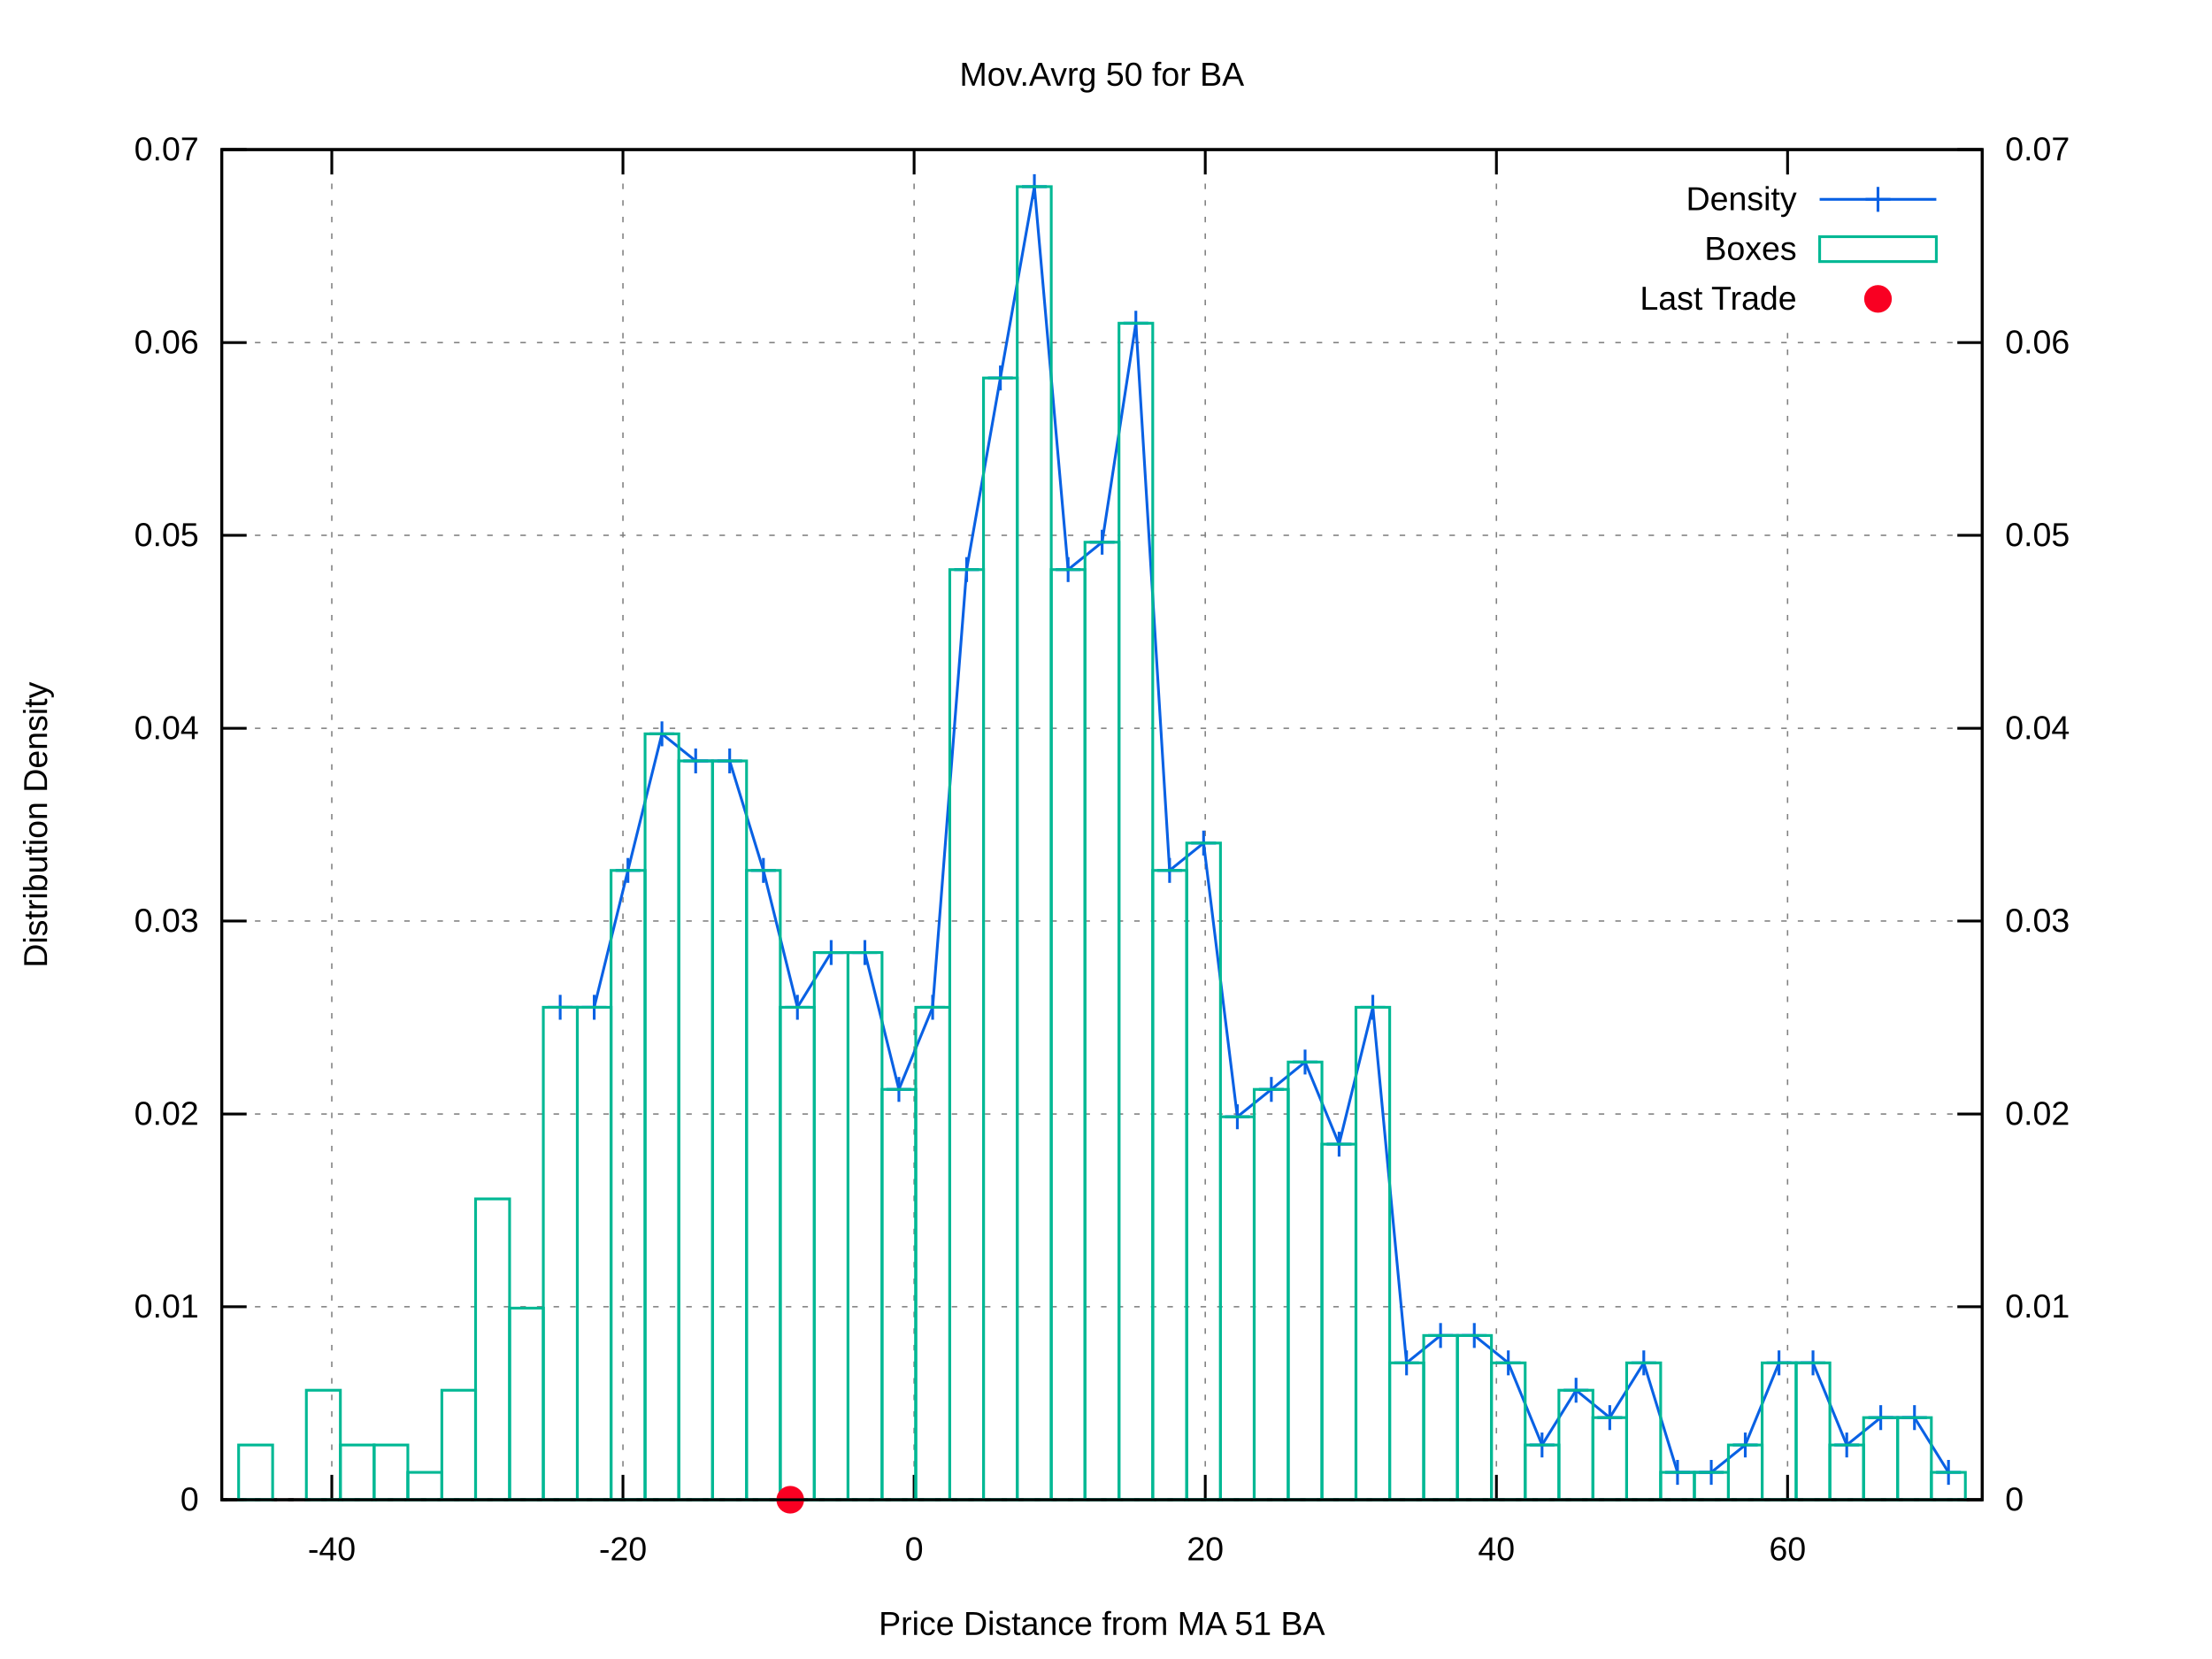
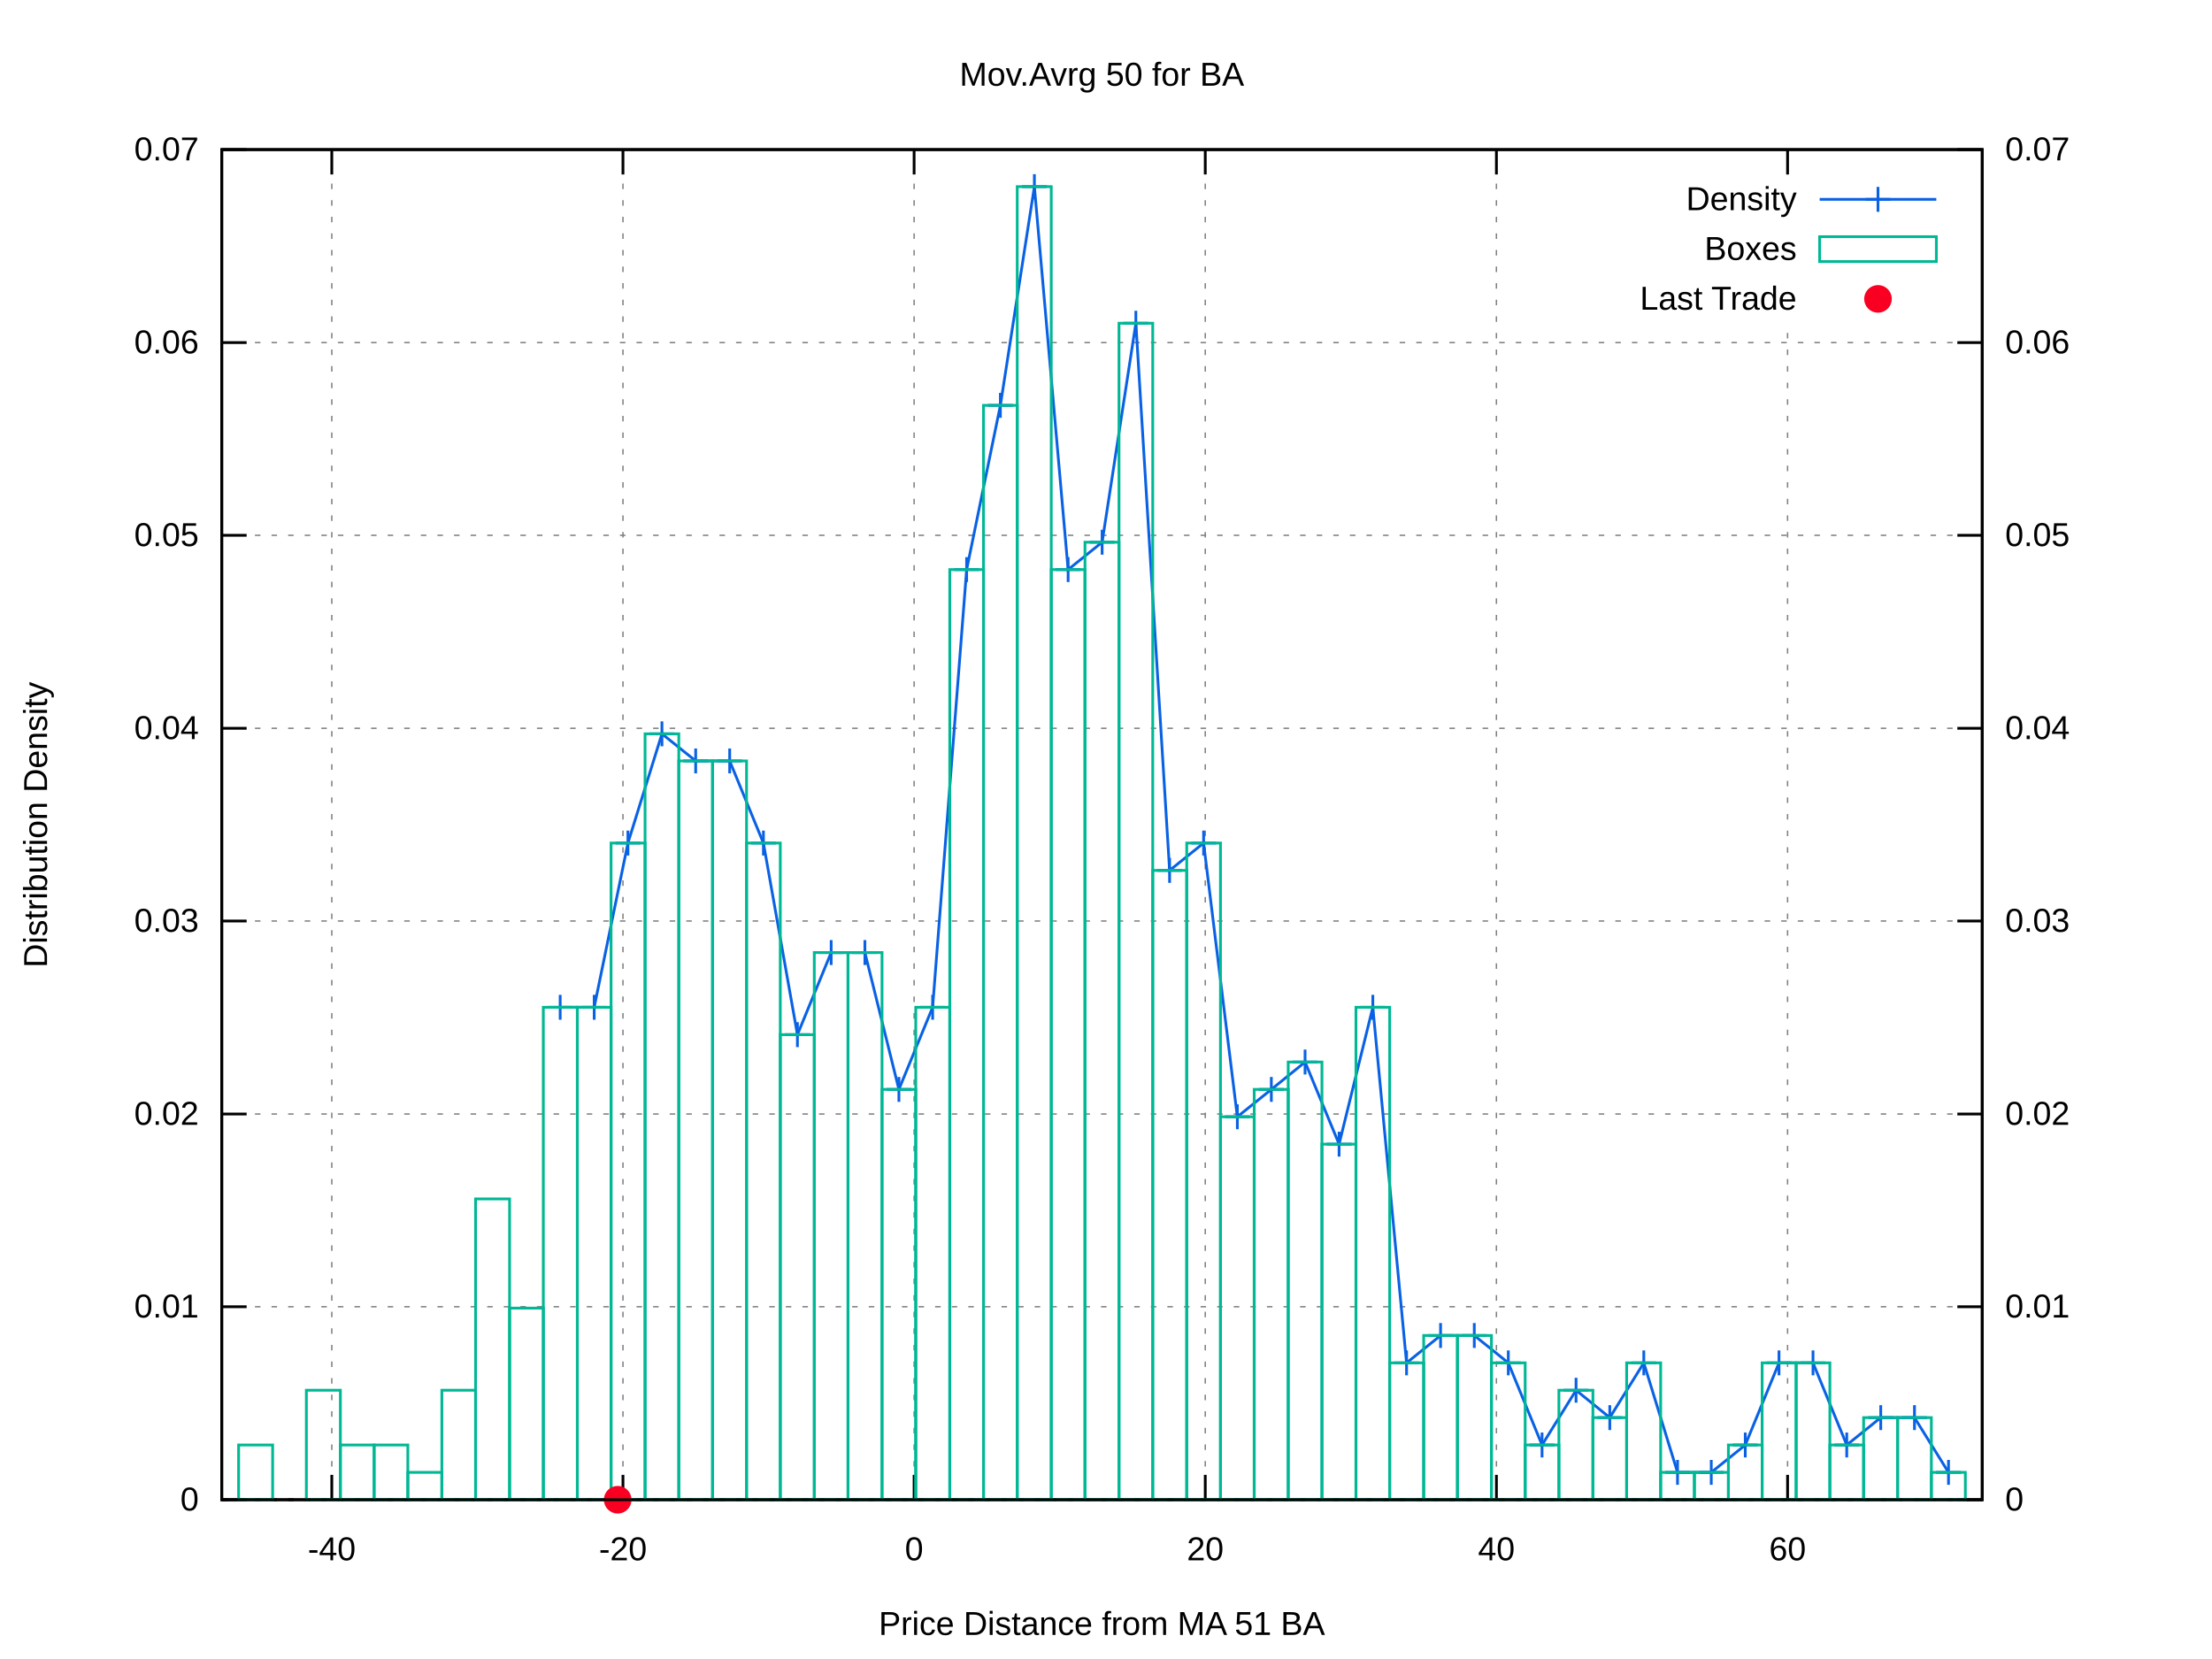
<svg xmlns="http://www.w3.org/2000/svg" xmlns:xlink="http://www.w3.org/1999/xlink" viewBox="0 0 800 600">
  <g id="gnuplot_canvas">
    <rect x="0" y="0" width="800" height="600" fill="#ffffff" />
    <defs>
      <circle id="gpDot" r="0.5" stroke-width="0.5" />
      <path id="gpPt0" stroke-width="0.222" stroke="currentColor" d="M-1,0 h2 M0,-1 v2" />
      <path id="gpPt1" stroke-width="0.222" stroke="currentColor" d="M-1,-1 L1,1 M1,-1 L-1,1" />
      <path id="gpPt2" stroke-width="0.222" stroke="currentColor" d="M-1,0 L1,0 M0,-1 L0,1 M-1,-1 L1,1 M-1,1 L1,-1" />
      <rect id="gpPt3" stroke-width="0.222" stroke="currentColor" x="-1" y="-1" width="2" height="2" />
      <rect id="gpPt4" stroke-width="0.222" stroke="currentColor" fill="currentColor" x="-1" y="-1" width="2" height="2" />
      <circle id="gpPt5" stroke-width="0.222" stroke="currentColor" cx="0" cy="0" r="1" />
      <use xlink:href="#gpPt5" id="gpPt6" fill="currentColor" stroke="none" />
      <path id="gpPt7" stroke-width="0.222" stroke="currentColor" d="M0,-1.33 L-1.33,0.67 L1.33,0.67 z" />
      <use xlink:href="#gpPt7" id="gpPt8" fill="currentColor" stroke="none" />
      <use xlink:href="#gpPt7" id="gpPt9" stroke="currentColor" transform="rotate(180)" />
      <use xlink:href="#gpPt9" id="gpPt10" fill="currentColor" stroke="none" />
      <use xlink:href="#gpPt3" id="gpPt11" stroke="currentColor" transform="rotate(45)" />
      <use xlink:href="#gpPt11" id="gpPt12" fill="currentColor" stroke="none" />
      <path id="gpPt13" stroke-width="0.222" stroke="currentColor" d="M0,1.330 L1.265,0.411 L0.782,-1.067 L-0.782,-1.076 L-1.265,0.411 z" />
      <use xlink:href="#gpPt13" id="gpPt14" fill="currentColor" stroke="none" />
      <filter id="textbox" filterUnits="objectBoundingBox" x="0" y="0" height="1" width="1">
        <feFlood flood-color="#FFFFFF" flood-opacity="1" result="bgnd" />
        <feComposite in="SourceGraphic" in2="bgnd" operator="atop" />
      </filter>
      <filter id="greybox" filterUnits="objectBoundingBox" x="0" y="0" height="1" width="1">
        <feFlood flood-color="lightgrey" flood-opacity="1" result="grey" />
        <feComposite in="SourceGraphic" in2="grey" operator="atop" />
      </filter>
    </defs>
    <g fill="none" color="#FFFFFF" stroke="black" stroke-width="1.00" stroke-linecap="butt" stroke-linejoin="miter">
</g>
    <g fill="none" color="black" stroke="currentColor" stroke-width="1.00" stroke-linecap="butt" stroke-linejoin="miter">
</g>
    <g fill="none" color="black" stroke="black" stroke-width="0.50" stroke-linecap="butt" stroke-linejoin="miter">
</g>
    <g fill="none" color="gray" stroke="currentColor" stroke-width="0.50" stroke-linecap="butt" stroke-linejoin="miter">
      <path stroke="gray" stroke-dasharray="2,4" class="gridline" d="M80.2,542.4 L716.9,542.4  " />
    </g>
    <g fill="none" color="gray" stroke="gray" stroke-width="1.00" stroke-linecap="butt" stroke-linejoin="miter">
</g>
    <g fill="none" color="black" stroke="currentColor" stroke-width="1.00" stroke-linecap="butt" stroke-linejoin="miter">
      <path stroke="black" d="M80.2,542.4 L89.2,542.4  " />
      <g transform="translate(71.9,546.3)" stroke="none" fill="black" font-family="arial" font-size="12.00" text-anchor="end">
        <text>
          <tspan font-family="arial"> 0</tspan>
        </text>
      </g>
    </g>
    <g fill="none" color="black" stroke="currentColor" stroke-width="1.00" stroke-linecap="butt" stroke-linejoin="miter">
</g>
    <g fill="none" color="black" stroke="black" stroke-width="0.50" stroke-linecap="butt" stroke-linejoin="miter">
</g>
    <g fill="none" color="gray" stroke="currentColor" stroke-width="0.50" stroke-linecap="butt" stroke-linejoin="miter">
      <path stroke="gray" stroke-dasharray="2,4" class="gridline" d="M80.2,472.6 L716.9,472.6  " />
    </g>
    <g fill="none" color="gray" stroke="gray" stroke-width="1.00" stroke-linecap="butt" stroke-linejoin="miter">
</g>
    <g fill="none" color="black" stroke="currentColor" stroke-width="1.00" stroke-linecap="butt" stroke-linejoin="miter">
      <path stroke="black" d="M80.2,472.6 L89.2,472.6  " />
      <g transform="translate(71.9,476.5)" stroke="none" fill="black" font-family="arial" font-size="12.00" text-anchor="end">
        <text>
          <tspan font-family="arial"> 0.01</tspan>
        </text>
      </g>
    </g>
    <g fill="none" color="black" stroke="currentColor" stroke-width="1.00" stroke-linecap="butt" stroke-linejoin="miter">
</g>
    <g fill="none" color="black" stroke="black" stroke-width="0.50" stroke-linecap="butt" stroke-linejoin="miter">
</g>
    <g fill="none" color="gray" stroke="currentColor" stroke-width="0.50" stroke-linecap="butt" stroke-linejoin="miter">
      <path stroke="gray" stroke-dasharray="2,4" class="gridline" d="M80.2,402.9 L716.9,402.9  " />
    </g>
    <g fill="none" color="gray" stroke="gray" stroke-width="1.00" stroke-linecap="butt" stroke-linejoin="miter">
</g>
    <g fill="none" color="black" stroke="currentColor" stroke-width="1.00" stroke-linecap="butt" stroke-linejoin="miter">
      <path stroke="black" d="M80.2,402.9 L89.2,402.9  " />
      <g transform="translate(71.9,406.8)" stroke="none" fill="black" font-family="arial" font-size="12.00" text-anchor="end">
        <text>
          <tspan font-family="arial"> 0.02</tspan>
        </text>
      </g>
    </g>
    <g fill="none" color="black" stroke="currentColor" stroke-width="1.00" stroke-linecap="butt" stroke-linejoin="miter">
</g>
    <g fill="none" color="black" stroke="black" stroke-width="0.50" stroke-linecap="butt" stroke-linejoin="miter">
</g>
    <g fill="none" color="gray" stroke="currentColor" stroke-width="0.50" stroke-linecap="butt" stroke-linejoin="miter">
      <path stroke="gray" stroke-dasharray="2,4" class="gridline" d="M80.2,333.1 L716.9,333.1  " />
    </g>
    <g fill="none" color="gray" stroke="gray" stroke-width="1.00" stroke-linecap="butt" stroke-linejoin="miter">
</g>
    <g fill="none" color="black" stroke="currentColor" stroke-width="1.00" stroke-linecap="butt" stroke-linejoin="miter">
      <path stroke="black" d="M80.2,333.1 L89.2,333.1  " />
      <g transform="translate(71.9,337.0)" stroke="none" fill="black" font-family="arial" font-size="12.00" text-anchor="end">
        <text>
          <tspan font-family="arial"> 0.03</tspan>
        </text>
      </g>
    </g>
    <g fill="none" color="black" stroke="currentColor" stroke-width="1.00" stroke-linecap="butt" stroke-linejoin="miter">
</g>
    <g fill="none" color="black" stroke="black" stroke-width="0.50" stroke-linecap="butt" stroke-linejoin="miter">
</g>
    <g fill="none" color="gray" stroke="currentColor" stroke-width="0.50" stroke-linecap="butt" stroke-linejoin="miter">
      <path stroke="gray" stroke-dasharray="2,4" class="gridline" d="M80.2,263.4 L716.9,263.4  " />
    </g>
    <g fill="none" color="gray" stroke="gray" stroke-width="1.00" stroke-linecap="butt" stroke-linejoin="miter">
</g>
    <g fill="none" color="black" stroke="currentColor" stroke-width="1.00" stroke-linecap="butt" stroke-linejoin="miter">
      <path stroke="black" d="M80.2,263.4 L89.2,263.4  " />
      <g transform="translate(71.9,267.3)" stroke="none" fill="black" font-family="arial" font-size="12.00" text-anchor="end">
        <text>
          <tspan font-family="arial"> 0.04</tspan>
        </text>
      </g>
    </g>
    <g fill="none" color="black" stroke="currentColor" stroke-width="1.00" stroke-linecap="butt" stroke-linejoin="miter">
</g>
    <g fill="none" color="black" stroke="black" stroke-width="0.50" stroke-linecap="butt" stroke-linejoin="miter">
</g>
    <g fill="none" color="gray" stroke="currentColor" stroke-width="0.50" stroke-linecap="butt" stroke-linejoin="miter">
      <path stroke="gray" stroke-dasharray="2,4" class="gridline" d="M80.2,193.6 L716.9,193.6  " />
    </g>
    <g fill="none" color="gray" stroke="gray" stroke-width="1.00" stroke-linecap="butt" stroke-linejoin="miter">
</g>
    <g fill="none" color="black" stroke="currentColor" stroke-width="1.00" stroke-linecap="butt" stroke-linejoin="miter">
      <path stroke="black" d="M80.2,193.6 L89.2,193.6  " />
      <g transform="translate(71.9,197.5)" stroke="none" fill="black" font-family="arial" font-size="12.00" text-anchor="end">
        <text>
          <tspan font-family="arial"> 0.05</tspan>
        </text>
      </g>
    </g>
    <g fill="none" color="black" stroke="currentColor" stroke-width="1.00" stroke-linecap="butt" stroke-linejoin="miter">
</g>
    <g fill="none" color="black" stroke="black" stroke-width="0.50" stroke-linecap="butt" stroke-linejoin="miter">
</g>
    <g fill="none" color="gray" stroke="currentColor" stroke-width="0.50" stroke-linecap="butt" stroke-linejoin="miter">
      <path stroke="gray" stroke-dasharray="2,4" class="gridline" d="M80.2,123.9 L716.9,123.9  " />
    </g>
    <g fill="none" color="gray" stroke="gray" stroke-width="1.00" stroke-linecap="butt" stroke-linejoin="miter">
</g>
    <g fill="none" color="black" stroke="currentColor" stroke-width="1.00" stroke-linecap="butt" stroke-linejoin="miter">
      <path stroke="black" d="M80.2,123.9 L89.2,123.9  " />
      <g transform="translate(71.9,127.8)" stroke="none" fill="black" font-family="arial" font-size="12.00" text-anchor="end">
        <text>
          <tspan font-family="arial"> 0.06</tspan>
        </text>
      </g>
    </g>
    <g fill="none" color="black" stroke="currentColor" stroke-width="1.00" stroke-linecap="butt" stroke-linejoin="miter">
</g>
    <g fill="none" color="black" stroke="black" stroke-width="0.50" stroke-linecap="butt" stroke-linejoin="miter">
</g>
    <g fill="none" color="gray" stroke="currentColor" stroke-width="0.50" stroke-linecap="butt" stroke-linejoin="miter">
      <path stroke="gray" stroke-dasharray="2,4" class="gridline" d="M80.2,54.1 L716.9,54.1  " />
    </g>
    <g fill="none" color="gray" stroke="gray" stroke-width="1.00" stroke-linecap="butt" stroke-linejoin="miter">
</g>
    <g fill="none" color="black" stroke="currentColor" stroke-width="1.00" stroke-linecap="butt" stroke-linejoin="miter">
      <path stroke="black" d="M80.2,54.1 L89.2,54.1  " />
      <g transform="translate(71.9,58.0)" stroke="none" fill="black" font-family="arial" font-size="12.00" text-anchor="end">
        <text>
          <tspan font-family="arial"> 0.07</tspan>
        </text>
      </g>
    </g>
    <g fill="none" color="black" stroke="currentColor" stroke-width="1.00" stroke-linecap="butt" stroke-linejoin="miter">
</g>
    <g fill="none" color="black" stroke="black" stroke-width="0.50" stroke-linecap="butt" stroke-linejoin="miter">
</g>
    <g fill="none" color="gray" stroke="currentColor" stroke-width="0.50" stroke-linecap="butt" stroke-linejoin="miter">
      <path stroke="gray" stroke-dasharray="2,4" class="gridline" d="M120.0,542.4 L120.0,54.1  " />
    </g>
    <g fill="none" color="gray" stroke="gray" stroke-width="1.00" stroke-linecap="butt" stroke-linejoin="miter">
</g>
    <g fill="none" color="black" stroke="currentColor" stroke-width="1.00" stroke-linecap="butt" stroke-linejoin="miter">
      <path stroke="black" d="M120.0,542.4 L120.0,533.4 M120.0,54.1 L120.0,63.1  " />
      <g transform="translate(120.0,564.3)" stroke="none" fill="black" font-family="arial" font-size="12.00" text-anchor="middle">
        <text>
          <tspan font-family="arial">-40</tspan>
        </text>
      </g>
    </g>
    <g fill="none" color="black" stroke="currentColor" stroke-width="1.00" stroke-linecap="butt" stroke-linejoin="miter">
</g>
    <g fill="none" color="black" stroke="black" stroke-width="0.50" stroke-linecap="butt" stroke-linejoin="miter">
</g>
    <g fill="none" color="gray" stroke="currentColor" stroke-width="0.50" stroke-linecap="butt" stroke-linejoin="miter">
      <path stroke="gray" stroke-dasharray="2,4" class="gridline" d="M225.3,542.4 L225.3,54.1  " />
    </g>
    <g fill="none" color="gray" stroke="gray" stroke-width="1.00" stroke-linecap="butt" stroke-linejoin="miter">
</g>
    <g fill="none" color="black" stroke="currentColor" stroke-width="1.00" stroke-linecap="butt" stroke-linejoin="miter">
      <path stroke="black" d="M225.3,542.4 L225.3,533.4 M225.3,54.1 L225.3,63.1  " />
      <g transform="translate(225.3,564.3)" stroke="none" fill="black" font-family="arial" font-size="12.00" text-anchor="middle">
        <text>
          <tspan font-family="arial">-20</tspan>
        </text>
      </g>
    </g>
    <g fill="none" color="black" stroke="currentColor" stroke-width="1.00" stroke-linecap="butt" stroke-linejoin="miter">
</g>
    <g fill="none" color="black" stroke="black" stroke-width="0.50" stroke-linecap="butt" stroke-linejoin="miter">
</g>
    <g fill="none" color="gray" stroke="currentColor" stroke-width="0.50" stroke-linecap="butt" stroke-linejoin="miter">
      <path stroke="gray" stroke-dasharray="2,4" class="gridline" d="M330.6,542.4 L330.6,54.1  " />
    </g>
    <g fill="none" color="gray" stroke="gray" stroke-width="1.00" stroke-linecap="butt" stroke-linejoin="miter">
</g>
    <g fill="none" color="black" stroke="currentColor" stroke-width="1.00" stroke-linecap="butt" stroke-linejoin="miter">
      <path stroke="black" d="M330.6,542.4 L330.6,533.4 M330.6,54.1 L330.6,63.1  " />
      <g transform="translate(330.6,564.3)" stroke="none" fill="black" font-family="arial" font-size="12.00" text-anchor="middle">
        <text>
          <tspan font-family="arial"> 0</tspan>
        </text>
      </g>
    </g>
    <g fill="none" color="black" stroke="currentColor" stroke-width="1.00" stroke-linecap="butt" stroke-linejoin="miter">
</g>
    <g fill="none" color="black" stroke="black" stroke-width="0.50" stroke-linecap="butt" stroke-linejoin="miter">
</g>
    <g fill="none" color="gray" stroke="currentColor" stroke-width="0.50" stroke-linecap="butt" stroke-linejoin="miter">
      <path stroke="gray" stroke-dasharray="2,4" class="gridline" d="M435.9,542.4 L435.9,54.1  " />
    </g>
    <g fill="none" color="gray" stroke="gray" stroke-width="1.00" stroke-linecap="butt" stroke-linejoin="miter">
</g>
    <g fill="none" color="black" stroke="currentColor" stroke-width="1.00" stroke-linecap="butt" stroke-linejoin="miter">
      <path stroke="black" d="M435.9,542.4 L435.9,533.4 M435.9,54.1 L435.9,63.1  " />
      <g transform="translate(435.9,564.3)" stroke="none" fill="black" font-family="arial" font-size="12.00" text-anchor="middle">
        <text>
          <tspan font-family="arial"> 20</tspan>
        </text>
      </g>
    </g>
    <g fill="none" color="black" stroke="currentColor" stroke-width="1.00" stroke-linecap="butt" stroke-linejoin="miter">
</g>
    <g fill="none" color="black" stroke="black" stroke-width="0.50" stroke-linecap="butt" stroke-linejoin="miter">
</g>
    <g fill="none" color="gray" stroke="currentColor" stroke-width="0.50" stroke-linecap="butt" stroke-linejoin="miter">
      <path stroke="gray" stroke-dasharray="2,4" class="gridline" d="M541.2,542.4 L541.2,54.1  " />
    </g>
    <g fill="none" color="gray" stroke="gray" stroke-width="1.00" stroke-linecap="butt" stroke-linejoin="miter">
</g>
    <g fill="none" color="black" stroke="currentColor" stroke-width="1.00" stroke-linecap="butt" stroke-linejoin="miter">
      <path stroke="black" d="M541.2,542.4 L541.2,533.4 M541.2,54.1 L541.2,63.1  " />
      <g transform="translate(541.2,564.3)" stroke="none" fill="black" font-family="arial" font-size="12.00" text-anchor="middle">
        <text>
          <tspan font-family="arial"> 40</tspan>
        </text>
      </g>
    </g>
    <g fill="none" color="black" stroke="currentColor" stroke-width="1.00" stroke-linecap="butt" stroke-linejoin="miter">
</g>
    <g fill="none" color="black" stroke="black" stroke-width="0.50" stroke-linecap="butt" stroke-linejoin="miter">
</g>
    <g fill="none" color="gray" stroke="currentColor" stroke-width="0.50" stroke-linecap="butt" stroke-linejoin="miter">
      <path stroke="gray" stroke-dasharray="2,4" class="gridline" d="M646.5,542.4 L646.5,117.1 M646.5,63.1 L646.5,54.1  " />
    </g>
    <g fill="none" color="gray" stroke="gray" stroke-width="1.00" stroke-linecap="butt" stroke-linejoin="miter">
</g>
    <g fill="none" color="black" stroke="currentColor" stroke-width="1.00" stroke-linecap="butt" stroke-linejoin="miter">
      <path stroke="black" d="M646.5,542.4 L646.5,533.4 M646.5,54.1 L646.5,63.1  " />
      <g transform="translate(646.5,564.3)" stroke="none" fill="black" font-family="arial" font-size="12.00" text-anchor="middle">
        <text>
          <tspan font-family="arial"> 60</tspan>
        </text>
      </g>
    </g>
    <g fill="none" color="black" stroke="currentColor" stroke-width="1.00" stroke-linecap="butt" stroke-linejoin="miter">
      <path stroke="black" d="M716.9,542.4 L707.9,542.4  " />
      <g transform="translate(725.2,546.3)" stroke="none" fill="black" font-family="arial" font-size="12.00" text-anchor="start">
        <text>
          <tspan font-family="arial"> 0</tspan>
        </text>
      </g>
    </g>
    <g fill="none" color="black" stroke="currentColor" stroke-width="1.00" stroke-linecap="butt" stroke-linejoin="miter">
      <path stroke="black" d="M716.9,472.6 L707.9,472.6  " />
      <g transform="translate(725.2,476.5)" stroke="none" fill="black" font-family="arial" font-size="12.00" text-anchor="start">
        <text>
          <tspan font-family="arial"> 0.01</tspan>
        </text>
      </g>
    </g>
    <g fill="none" color="black" stroke="currentColor" stroke-width="1.00" stroke-linecap="butt" stroke-linejoin="miter">
      <path stroke="black" d="M716.9,402.9 L707.9,402.9  " />
      <g transform="translate(725.2,406.8)" stroke="none" fill="black" font-family="arial" font-size="12.00" text-anchor="start">
        <text>
          <tspan font-family="arial"> 0.02</tspan>
        </text>
      </g>
    </g>
    <g fill="none" color="black" stroke="currentColor" stroke-width="1.00" stroke-linecap="butt" stroke-linejoin="miter">
      <path stroke="black" d="M716.9,333.1 L707.9,333.1  " />
      <g transform="translate(725.2,337.0)" stroke="none" fill="black" font-family="arial" font-size="12.00" text-anchor="start">
        <text>
          <tspan font-family="arial"> 0.03</tspan>
        </text>
      </g>
    </g>
    <g fill="none" color="black" stroke="currentColor" stroke-width="1.00" stroke-linecap="butt" stroke-linejoin="miter">
      <path stroke="black" d="M716.9,263.4 L707.9,263.4  " />
      <g transform="translate(725.2,267.3)" stroke="none" fill="black" font-family="arial" font-size="12.00" text-anchor="start">
        <text>
          <tspan font-family="arial"> 0.04</tspan>
        </text>
      </g>
    </g>
    <g fill="none" color="black" stroke="currentColor" stroke-width="1.00" stroke-linecap="butt" stroke-linejoin="miter">
      <path stroke="black" d="M716.9,193.6 L707.9,193.6  " />
      <g transform="translate(725.2,197.5)" stroke="none" fill="black" font-family="arial" font-size="12.00" text-anchor="start">
        <text>
          <tspan font-family="arial"> 0.05</tspan>
        </text>
      </g>
    </g>
    <g fill="none" color="black" stroke="currentColor" stroke-width="1.00" stroke-linecap="butt" stroke-linejoin="miter">
      <path stroke="black" d="M716.9,123.9 L707.9,123.9  " />
      <g transform="translate(725.2,127.8)" stroke="none" fill="black" font-family="arial" font-size="12.00" text-anchor="start">
        <text>
          <tspan font-family="arial"> 0.06</tspan>
        </text>
      </g>
    </g>
    <g fill="none" color="black" stroke="currentColor" stroke-width="1.00" stroke-linecap="butt" stroke-linejoin="miter">
      <path stroke="black" d="M716.9,54.1 L707.9,54.1  " />
      <g transform="translate(725.2,58.0)" stroke="none" fill="black" font-family="arial" font-size="12.00" text-anchor="start">
        <text>
          <tspan font-family="arial"> 0.07</tspan>
        </text>
      </g>
    </g>
    <g fill="none" color="black" stroke="currentColor" stroke-width="1.00" stroke-linecap="butt" stroke-linejoin="miter">
</g>
    <g fill="none" color="gray" stroke="currentColor" stroke-width="1.00" stroke-linecap="butt" stroke-linejoin="miter">
      <path stroke="black" stroke-dasharray="2,4" d="M80.2,542.4 L716.9,542.4  " />
    </g>
    <g fill="none" color="black" stroke="currentColor" stroke-width="1.00" stroke-linecap="butt" stroke-linejoin="miter">
      <path stroke="black" d="M80.2,54.1 L80.2,542.4 L716.9,542.4 L716.9,54.1 L80.2,54.1 Z  " />
    </g>
    <g fill="none" color="black" stroke="currentColor" stroke-width="1.00" stroke-linecap="butt" stroke-linejoin="miter">
      <g transform="translate(17.0,298.3) rotate(270)" stroke="none" fill="black" font-family="arial" font-size="12.00" text-anchor="middle">
        <text>
          <tspan font-family="arial">Distribution Density</tspan>
        </text>
      </g>
    </g>
    <g fill="none" color="black" stroke="currentColor" stroke-width="1.00" stroke-linecap="butt" stroke-linejoin="miter">
      <g transform="translate(398.5,591.3)" stroke="none" fill="black" font-family="arial" font-size="12.00" text-anchor="middle">
        <text>
          <tspan font-family="arial">Price Distance from MA 51 BA</tspan>
        </text>
      </g>
    </g>
    <g fill="none" color="black" stroke="currentColor" stroke-width="1.00" stroke-linecap="butt" stroke-linejoin="miter">
      <g transform="translate(398.5,31.0)" stroke="none" fill="black" font-family="arial" font-size="12.00" text-anchor="middle">
        <text>
          <tspan font-family="arial">Mov.Avrg 50 for BA </tspan>
        </text>
      </g>
    </g>
    <g id="gnuplot_plot_1">
      <g fill="none" color="black" stroke="currentColor" stroke-width="1.00" stroke-linecap="butt" stroke-linejoin="miter">
        <g transform="translate(649.8,76.0)" stroke="none" fill="black" font-family="arial" font-size="12.00" text-anchor="end">
          <text>
            <tspan font-family="arial">Density</tspan>
          </text>
        </g>
      </g>
      <g fill="none" color="black" stroke="currentColor" stroke-width="1.00" stroke-linecap="butt" stroke-linejoin="miter">
-         <path stroke="rgb(  9,  97, 228)" d="M658.1,72.1 L700.3,72.1 M202.6,364.3 L214.9,364.3 L227.1,314.8 L239.4,265.4 L251.6,275.2 L263.9,275.2   L276.1,314.8 L288.4,364.3 L300.6,344.5 L312.8,344.5 L325.1,394.0 L337.3,364.3 L349.6,206.0 L361.8,136.7   L374.1,67.5 L386.3,206.0 L398.6,196.1 L410.8,116.9 L423.0,314.8 L435.3,304.9 L447.5,403.9 L459.8,394.0   L472.0,384.1 L484.3,413.8 L496.5,364.3 L508.7,492.9 L521.0,483.0 L533.2,483.0 L545.5,492.9 L557.7,522.6   L570.0,502.8 L582.2,512.7 L594.5,492.9 L606.7,532.5 L618.9,532.5 L631.2,522.6 L643.4,492.9 L655.7,492.9   L667.9,522.6 L680.2,512.7 L692.4,512.7 L704.7,532.5  " />
+         <path stroke="rgb(  9,  97, 228)" d="M658.1,72.1 L700.3,72.1 M202.6,364.3 L214.9,364.3 L227.1,304.9 L239.4,265.4 L251.6,275.2 L263.9,275.2   L276.1,304.9 L288.4,374.2 L300.6,344.5 L312.8,344.5 L325.1,394.0 L337.3,364.3 L349.6,206.0 L361.8,146.6   L374.1,67.5 L386.3,206.0 L398.6,196.1 L410.8,116.9 L423.0,314.8 L435.3,304.9 L447.5,403.9 L459.8,394.0   L472.0,384.1 L484.3,413.8 L496.5,364.3 L508.7,492.9 L521.0,483.0 L533.2,483.0 L545.5,492.9 L557.7,522.6   L570.0,502.8 L582.2,512.7 L594.5,492.9 L606.7,532.5 L618.9,532.5 L631.2,522.6 L643.4,492.9 L655.7,492.9   L667.9,522.6 L680.2,512.7 L692.4,512.7 L704.7,532.5  " />
        <use xlink:href="#gpPt0" transform="translate(202.6,364.3) scale(4.50)" color="rgb(  9,  97, 228)" />
        <use xlink:href="#gpPt0" transform="translate(214.9,364.3) scale(4.50)" color="rgb(  9,  97, 228)" />
-         <use xlink:href="#gpPt0" transform="translate(227.1,314.8) scale(4.50)" color="rgb(  9,  97, 228)" />
+         <use xlink:href="#gpPt0" transform="translate(227.1,304.9) scale(4.50)" color="rgb(  9,  97, 228)" />
        <use xlink:href="#gpPt0" transform="translate(239.4,265.4) scale(4.50)" color="rgb(  9,  97, 228)" />
        <use xlink:href="#gpPt0" transform="translate(251.6,275.2) scale(4.50)" color="rgb(  9,  97, 228)" />
        <use xlink:href="#gpPt0" transform="translate(263.9,275.2) scale(4.50)" color="rgb(  9,  97, 228)" />
-         <use xlink:href="#gpPt0" transform="translate(276.1,314.8) scale(4.50)" color="rgb(  9,  97, 228)" />
-         <use xlink:href="#gpPt0" transform="translate(288.4,364.3) scale(4.50)" color="rgb(  9,  97, 228)" />
+         <use xlink:href="#gpPt0" transform="translate(276.1,304.9) scale(4.50)" color="rgb(  9,  97, 228)" />
+         <use xlink:href="#gpPt0" transform="translate(288.4,374.2) scale(4.50)" color="rgb(  9,  97, 228)" />
        <use xlink:href="#gpPt0" transform="translate(300.6,344.5) scale(4.50)" color="rgb(  9,  97, 228)" />
        <use xlink:href="#gpPt0" transform="translate(312.8,344.5) scale(4.50)" color="rgb(  9,  97, 228)" />
        <use xlink:href="#gpPt0" transform="translate(325.1,394.0) scale(4.50)" color="rgb(  9,  97, 228)" />
        <use xlink:href="#gpPt0" transform="translate(337.3,364.3) scale(4.50)" color="rgb(  9,  97, 228)" />
        <use xlink:href="#gpPt0" transform="translate(349.6,206.0) scale(4.50)" color="rgb(  9,  97, 228)" />
-         <use xlink:href="#gpPt0" transform="translate(361.8,136.7) scale(4.50)" color="rgb(  9,  97, 228)" />
+         <use xlink:href="#gpPt0" transform="translate(361.8,146.6) scale(4.50)" color="rgb(  9,  97, 228)" />
        <use xlink:href="#gpPt0" transform="translate(374.1,67.5) scale(4.50)" color="rgb(  9,  97, 228)" />
        <use xlink:href="#gpPt0" transform="translate(386.3,206.0) scale(4.50)" color="rgb(  9,  97, 228)" />
        <use xlink:href="#gpPt0" transform="translate(398.6,196.1) scale(4.50)" color="rgb(  9,  97, 228)" />
        <use xlink:href="#gpPt0" transform="translate(410.8,116.9) scale(4.50)" color="rgb(  9,  97, 228)" />
        <use xlink:href="#gpPt0" transform="translate(423.0,314.8) scale(4.50)" color="rgb(  9,  97, 228)" />
        <use xlink:href="#gpPt0" transform="translate(435.3,304.9) scale(4.50)" color="rgb(  9,  97, 228)" />
        <use xlink:href="#gpPt0" transform="translate(447.5,403.9) scale(4.50)" color="rgb(  9,  97, 228)" />
        <use xlink:href="#gpPt0" transform="translate(459.8,394.0) scale(4.50)" color="rgb(  9,  97, 228)" />
        <use xlink:href="#gpPt0" transform="translate(472.0,384.1) scale(4.50)" color="rgb(  9,  97, 228)" />
        <use xlink:href="#gpPt0" transform="translate(484.3,413.8) scale(4.50)" color="rgb(  9,  97, 228)" />
        <use xlink:href="#gpPt0" transform="translate(496.5,364.3) scale(4.50)" color="rgb(  9,  97, 228)" />
        <use xlink:href="#gpPt0" transform="translate(508.7,492.9) scale(4.50)" color="rgb(  9,  97, 228)" />
        <use xlink:href="#gpPt0" transform="translate(521.0,483.0) scale(4.50)" color="rgb(  9,  97, 228)" />
        <use xlink:href="#gpPt0" transform="translate(533.2,483.0) scale(4.50)" color="rgb(  9,  97, 228)" />
        <use xlink:href="#gpPt0" transform="translate(545.5,492.9) scale(4.50)" color="rgb(  9,  97, 228)" />
        <use xlink:href="#gpPt0" transform="translate(557.7,522.6) scale(4.50)" color="rgb(  9,  97, 228)" />
        <use xlink:href="#gpPt0" transform="translate(570.0,502.8) scale(4.50)" color="rgb(  9,  97, 228)" />
        <use xlink:href="#gpPt0" transform="translate(582.2,512.7) scale(4.50)" color="rgb(  9,  97, 228)" />
        <use xlink:href="#gpPt0" transform="translate(594.5,492.9) scale(4.50)" color="rgb(  9,  97, 228)" />
        <use xlink:href="#gpPt0" transform="translate(606.7,532.5) scale(4.50)" color="rgb(  9,  97, 228)" />
        <use xlink:href="#gpPt0" transform="translate(618.9,532.5) scale(4.50)" color="rgb(  9,  97, 228)" />
        <use xlink:href="#gpPt0" transform="translate(631.2,522.6) scale(4.50)" color="rgb(  9,  97, 228)" />
        <use xlink:href="#gpPt0" transform="translate(643.4,492.9) scale(4.50)" color="rgb(  9,  97, 228)" />
        <use xlink:href="#gpPt0" transform="translate(655.7,492.9) scale(4.50)" color="rgb(  9,  97, 228)" />
        <use xlink:href="#gpPt0" transform="translate(667.9,522.6) scale(4.50)" color="rgb(  9,  97, 228)" />
        <use xlink:href="#gpPt0" transform="translate(680.2,512.7) scale(4.50)" color="rgb(  9,  97, 228)" />
        <use xlink:href="#gpPt0" transform="translate(692.4,512.7) scale(4.50)" color="rgb(  9,  97, 228)" />
        <use xlink:href="#gpPt0" transform="translate(704.7,532.5) scale(4.50)" color="rgb(  9,  97, 228)" />
        <use xlink:href="#gpPt0" transform="translate(679.2,72.1) scale(4.50)" color="rgb(  9,  97, 228)" />
      </g>
    </g>
    <g id="gnuplot_plot_2">
      <g fill="none" color="black" stroke="currentColor" stroke-width="1.00" stroke-linecap="butt" stroke-linejoin="miter">
        <g transform="translate(649.8,94.0)" stroke="none" fill="black" font-family="arial" font-size="12.00" text-anchor="end">
          <text>
            <tspan font-family="arial">Boxes</tspan>
          </text>
        </g>
      </g>
      <g fill="none" color="black" stroke="currentColor" stroke-width="1.00" stroke-linecap="butt" stroke-linejoin="miter">
        <path stroke="rgb(  0, 184, 148)" d="M658.1,94.6 L700.3,94.6 L700.3,85.6 L658.1,85.6 L658.1,94.6 Z  " />
        <path stroke="rgb(  0, 184, 148)" d="M86.3,542.4 L86.3,522.6 L98.6,522.6 L98.6,542.4 L86.3,542.4 Z  " />
        <path stroke="rgb(  0, 184, 148)" d="M110.8,542.4 L110.8,502.8 L123.1,502.8 L123.1,542.4 L110.8,542.4 Z  " />
        <path stroke="rgb(  0, 184, 148)" d="M123.1,542.4 L123.1,522.6 L135.3,522.6 L135.3,542.4 L123.1,542.4 Z  " />
        <path stroke="rgb(  0, 184, 148)" d="M135.3,542.4 L135.3,522.6 L147.5,522.6 L147.5,542.4 L135.3,542.4 Z  " />
        <path stroke="rgb(  0, 184, 148)" d="M147.5,542.4 L147.5,532.5 L159.8,532.5 L159.8,542.4 L147.5,542.4 Z  " />
        <path stroke="rgb(  0, 184, 148)" d="M159.8,542.4 L159.8,502.8 L172.0,502.8 L172.0,542.4 L159.8,542.4 Z  " />
        <path stroke="rgb(  0, 184, 148)" d="M172.0,542.4 L172.0,433.6 L184.3,433.6 L184.3,542.4 L172.0,542.4 Z  " />
        <path stroke="rgb(  0, 184, 148)" d="M184.3,542.4 L184.3,473.1 L196.5,473.1 L196.5,542.4 L184.3,542.4 Z  " />
        <path stroke="rgb(  0, 184, 148)" d="M196.5,542.4 L196.5,364.3 L208.8,364.3 L208.8,542.4 L196.5,542.4 Z  " />
        <path stroke="rgb(  0, 184, 148)" d="M208.8,542.4 L208.8,364.3 L221.0,364.3 L221.0,542.4 L208.8,542.4 Z  " />
-         <path stroke="rgb(  0, 184, 148)" d="M221.0,542.4 L221.0,314.8 L233.3,314.8 L233.3,542.4 L221.0,542.4 Z  " />
+         <path stroke="rgb(  0, 184, 148)" d="M221.0,542.4 L221.0,304.9 L233.3,304.9 L233.3,542.4 L221.0,542.4 Z  " />
        <path stroke="rgb(  0, 184, 148)" d="M233.3,542.4 L233.3,265.4 L245.5,265.4 L245.5,542.4 L233.3,542.4 Z  " />
        <path stroke="rgb(  0, 184, 148)" d="M245.5,542.4 L245.5,275.2 L257.7,275.2 L257.7,542.4 L245.5,542.4 Z  " />
        <path stroke="rgb(  0, 184, 148)" d="M257.7,542.4 L257.7,275.2 L270.0,275.2 L270.0,542.4 L257.7,542.4 Z  " />
-         <path stroke="rgb(  0, 184, 148)" d="M270.0,542.4 L270.0,314.8 L282.2,314.8 L282.2,542.4 L270.0,542.4 Z  " />
-         <path stroke="rgb(  0, 184, 148)" d="M282.2,542.4 L282.2,364.3 L294.5,364.3 L294.5,542.4 L282.2,542.4 Z  " />
+         <path stroke="rgb(  0, 184, 148)" d="M270.0,542.4 L270.0,304.9 L282.2,304.9 L282.2,542.4 L270.0,542.4 Z  " />
+         <path stroke="rgb(  0, 184, 148)" d="M282.2,542.4 L282.2,374.2 L294.5,374.2 L294.5,542.4 L282.2,542.4 Z  " />
        <path stroke="rgb(  0, 184, 148)" d="M294.5,542.4 L294.5,344.5 L306.7,344.5 L306.7,542.4 L294.5,542.4 Z  " />
        <path stroke="rgb(  0, 184, 148)" d="M306.7,542.4 L306.7,344.5 L319.0,344.5 L319.0,542.4 L306.7,542.4 Z  " />
        <path stroke="rgb(  0, 184, 148)" d="M319.0,542.4 L319.0,394.0 L331.2,394.0 L331.2,542.4 L319.0,542.4 Z  " />
        <path stroke="rgb(  0, 184, 148)" d="M331.2,542.4 L331.2,364.3 L343.5,364.3 L343.5,542.4 L331.2,542.4 Z  " />
        <path stroke="rgb(  0, 184, 148)" d="M343.5,542.4 L343.5,206.0 L355.7,206.0 L355.7,542.4 L343.5,542.4 Z  " />
-         <path stroke="rgb(  0, 184, 148)" d="M355.7,542.4 L355.7,136.7 L367.9,136.7 L367.9,542.4 L355.7,542.4 Z  " />
+         <path stroke="rgb(  0, 184, 148)" d="M355.7,542.4 L355.7,146.6 L367.9,146.6 L367.9,542.4 L355.7,542.4 Z  " />
        <path stroke="rgb(  0, 184, 148)" d="M367.9,542.4 L367.9,67.5 L380.2,67.5 L380.2,542.4 L367.9,542.4 Z  " />
        <path stroke="rgb(  0, 184, 148)" d="M380.2,542.4 L380.2,206.0 L392.4,206.0 L392.4,542.4 L380.2,542.4 Z  " />
        <path stroke="rgb(  0, 184, 148)" d="M392.4,542.4 L392.4,196.1 L404.7,196.1 L404.7,542.4 L392.4,542.4 Z  " />
        <path stroke="rgb(  0, 184, 148)" d="M404.7,542.4 L404.7,116.9 L416.9,116.9 L416.9,542.4 L404.7,542.4 Z  " />
        <path stroke="rgb(  0, 184, 148)" d="M416.9,542.4 L416.9,314.8 L429.2,314.8 L429.2,542.4 L416.9,542.4 Z  " />
        <path stroke="rgb(  0, 184, 148)" d="M429.2,542.4 L429.2,304.9 L441.4,304.9 L441.4,542.4 L429.2,542.4 Z  " />
        <path stroke="rgb(  0, 184, 148)" d="M441.4,542.4 L441.4,403.9 L453.6,403.9 L453.6,542.4 L441.4,542.4 Z  " />
        <path stroke="rgb(  0, 184, 148)" d="M453.6,542.4 L453.6,394.0 L465.9,394.0 L465.9,542.4 L453.6,542.4 Z  " />
        <path stroke="rgb(  0, 184, 148)" d="M465.9,542.4 L465.9,384.1 L478.1,384.1 L478.1,542.4 L465.9,542.4 Z  " />
        <path stroke="rgb(  0, 184, 148)" d="M478.1,542.4 L478.1,413.8 L490.4,413.8 L490.4,542.4 L478.1,542.4 Z  " />
        <path stroke="rgb(  0, 184, 148)" d="M490.4,542.4 L490.4,364.3 L502.6,364.3 L502.6,542.4 L490.4,542.4 Z  " />
        <path stroke="rgb(  0, 184, 148)" d="M502.6,542.4 L502.6,492.9 L514.9,492.9 L514.9,542.4 L502.6,542.4 Z  " />
        <path stroke="rgb(  0, 184, 148)" d="M514.9,542.4 L514.9,483.0 L527.1,483.0 L527.1,542.4 L514.9,542.4 Z  " />
        <path stroke="rgb(  0, 184, 148)" d="M527.1,542.4 L527.1,483.0 L539.4,483.0 L539.4,542.4 L527.1,542.4 Z  " />
        <path stroke="rgb(  0, 184, 148)" d="M539.4,542.4 L539.4,492.9 L551.6,492.9 L551.6,542.4 L539.4,542.4 Z  " />
        <path stroke="rgb(  0, 184, 148)" d="M551.6,542.4 L551.6,522.6 L563.8,522.6 L563.8,542.4 L551.6,542.4 Z  " />
        <path stroke="rgb(  0, 184, 148)" d="M563.8,542.4 L563.8,502.8 L576.1,502.8 L576.1,542.4 L563.8,542.4 Z  " />
        <path stroke="rgb(  0, 184, 148)" d="M576.1,542.4 L576.1,512.7 L588.3,512.7 L588.3,542.4 L576.1,542.4 Z  " />
        <path stroke="rgb(  0, 184, 148)" d="M588.3,542.4 L588.3,492.9 L600.6,492.9 L600.6,542.4 L588.3,542.4 Z  " />
        <path stroke="rgb(  0, 184, 148)" d="M600.6,542.4 L600.6,532.5 L612.8,532.5 L612.8,542.4 L600.6,542.4 Z  " />
        <path stroke="rgb(  0, 184, 148)" d="M612.8,542.4 L612.8,532.5 L625.1,532.5 L625.1,542.4 L612.8,542.4 Z  " />
        <path stroke="rgb(  0, 184, 148)" d="M625.1,542.4 L625.1,522.6 L637.3,522.6 L637.3,542.4 L625.1,542.4 Z  " />
        <path stroke="rgb(  0, 184, 148)" d="M637.3,542.4 L637.3,492.9 L649.6,492.9 L649.6,542.4 L637.3,542.4 Z  " />
        <path stroke="rgb(  0, 184, 148)" d="M649.6,542.4 L649.6,492.9 L661.8,492.9 L661.8,542.4 L649.6,542.4 Z  " />
        <path stroke="rgb(  0, 184, 148)" d="M661.8,542.4 L661.8,522.6 L674.0,522.6 L674.0,542.4 L661.8,542.4 Z  " />
        <path stroke="rgb(  0, 184, 148)" d="M674.0,542.4 L674.0,512.7 L686.3,512.7 L686.3,542.4 L674.0,542.4 Z  " />
        <path stroke="rgb(  0, 184, 148)" d="M686.3,542.4 L686.3,512.7 L698.5,512.7 L698.5,542.4 L686.3,542.4 Z  " />
        <path stroke="rgb(  0, 184, 148)" d="M698.5,542.4 L698.5,532.5 L710.8,532.5 L710.8,542.4 L698.5,542.4 Z  " />
      </g>
    </g>
    <g id="gnuplot_plot_3">
      <g fill="none" color="black" stroke="currentColor" stroke-width="1.00" stroke-linecap="butt" stroke-linejoin="miter">
        <g transform="translate(649.8,112.0)" stroke="none" fill="black" font-family="arial" font-size="12.00" text-anchor="end">
          <text>
            <tspan font-family="arial">Last Trade</tspan>
          </text>
        </g>
      </g>
      <g fill="none" color="black" stroke="currentColor" stroke-width="1.00" stroke-linecap="butt" stroke-linejoin="miter">
-         <use xlink:href="#gpPt6" transform="translate(285.8,542.4) scale(4.50)" color="rgb(249,   0,  34)" />
+         <use xlink:href="#gpPt6" transform="translate(223.4,542.4) scale(4.50)" color="rgb(249,   0,  34)" />
        <use xlink:href="#gpPt6" transform="translate(679.2,108.1) scale(4.50)" color="rgb(249,   0,  34)" />
      </g>
    </g>
    <g fill="none" color="#FFFFFF" stroke="rgb(249,   0,  34)" stroke-width="2.00" stroke-linecap="butt" stroke-linejoin="miter">
</g>
    <g fill="none" color="black" stroke="currentColor" stroke-width="2.00" stroke-linecap="butt" stroke-linejoin="miter">
</g>
    <g fill="none" color="black" stroke="black" stroke-width="1.00" stroke-linecap="butt" stroke-linejoin="miter">
</g>
    <g fill="none" color="black" stroke="currentColor" stroke-width="1.00" stroke-linecap="butt" stroke-linejoin="miter">
      <path stroke="black" d="M80.2,54.1 L80.2,542.4 L716.9,542.4 L716.9,54.1 L80.2,54.1 Z  " />
    </g>
    <g fill="none" color="black" stroke="currentColor" stroke-width="1.00" stroke-linecap="butt" stroke-linejoin="miter">
</g>
  </g>
</svg>
